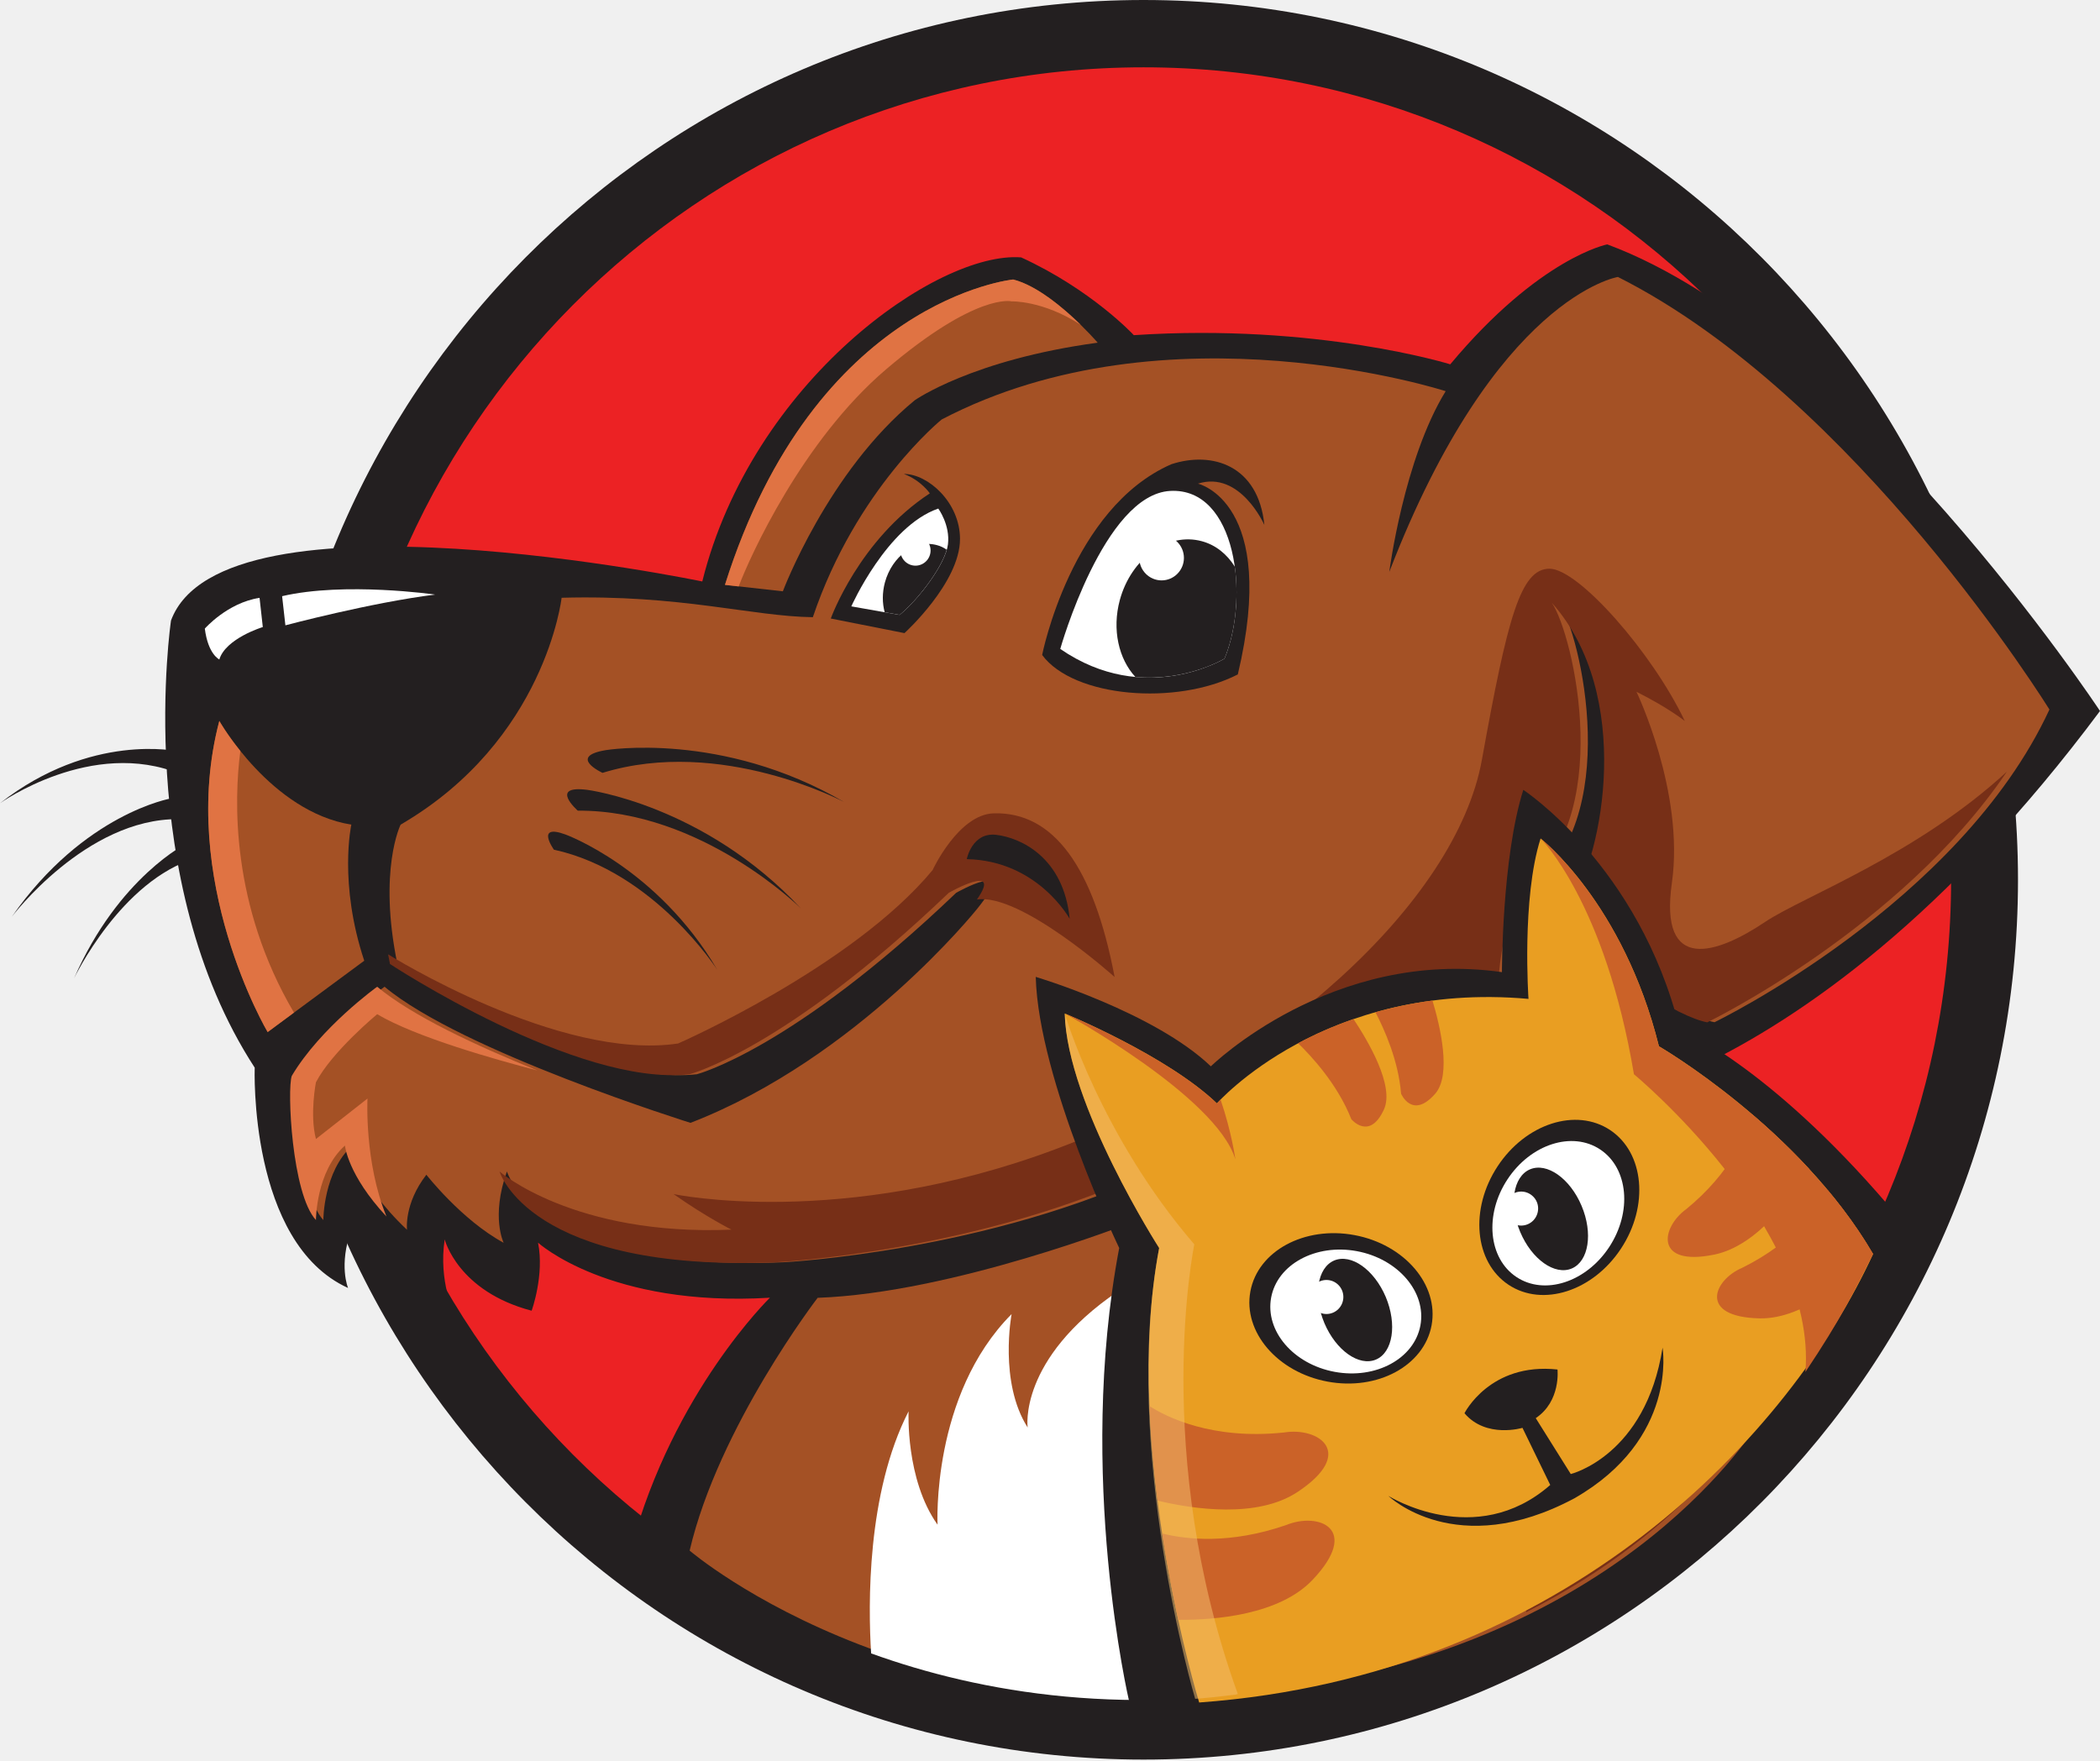
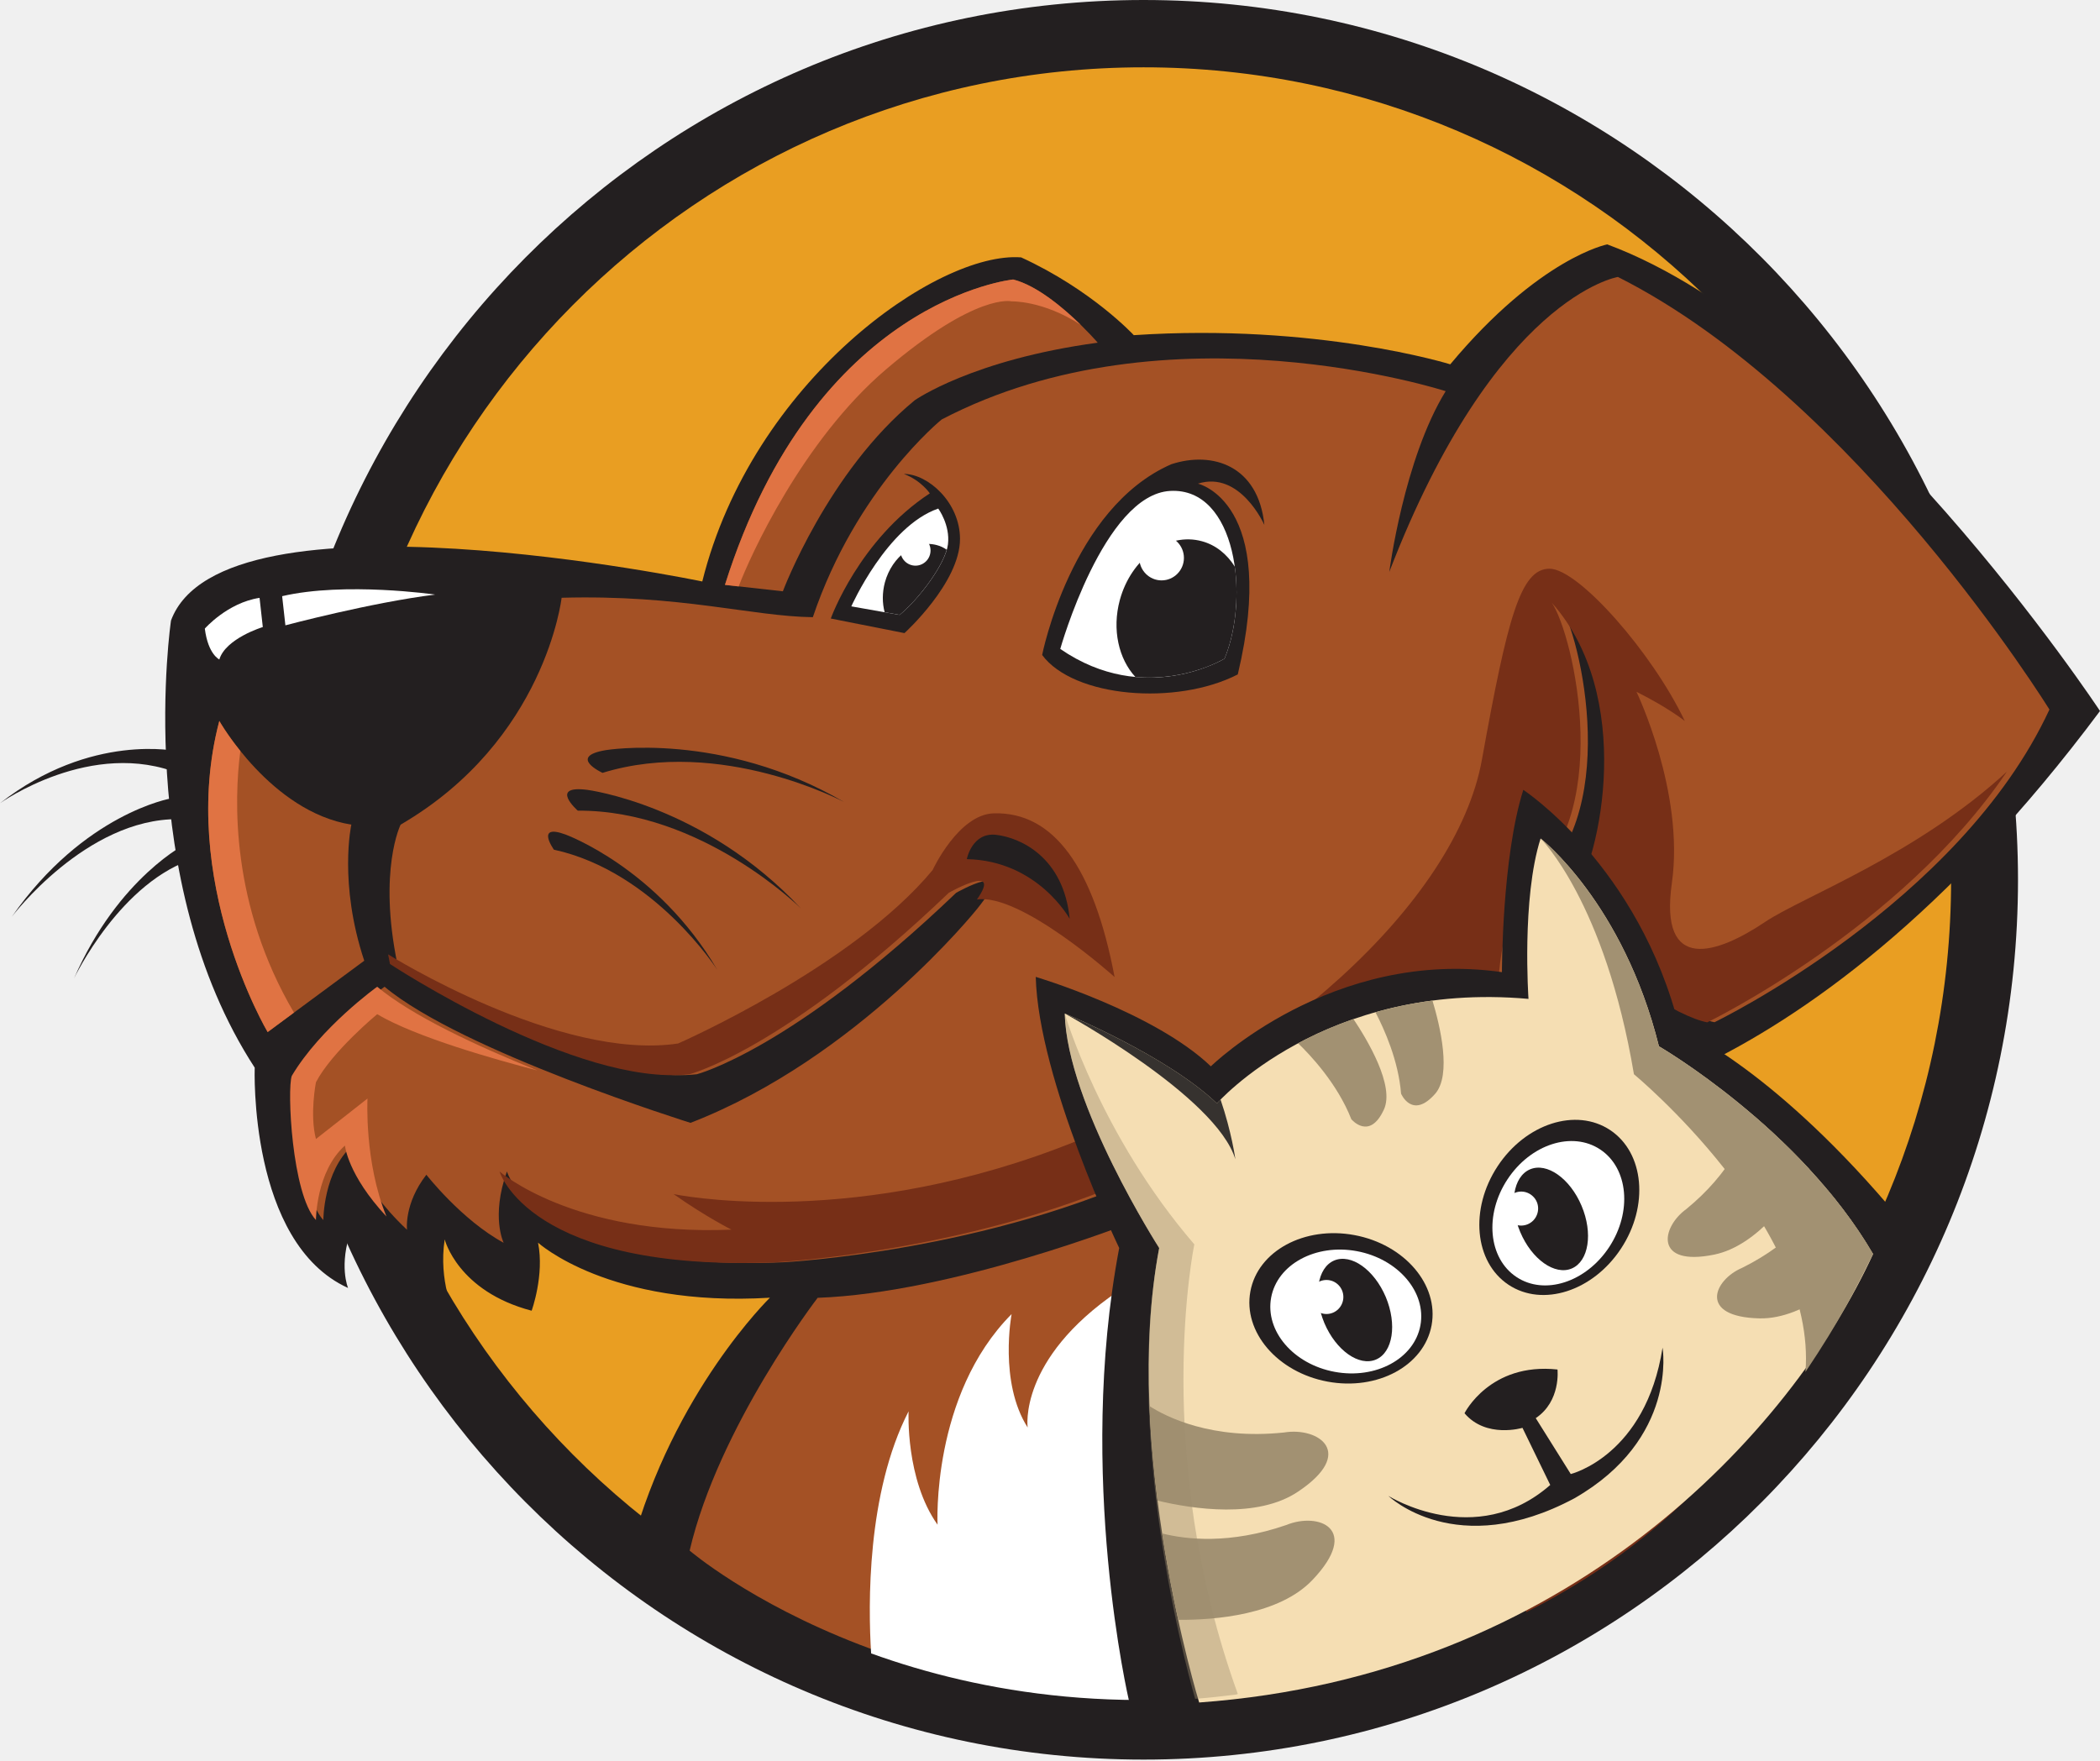
<svg xmlns="http://www.w3.org/2000/svg" width="62" height="52" viewBox="0 0 62 52" fill="none">
-   <g clip-path="url(#clip0_1_425)">
-     <path d="M33.763 51.964C48.021 51.964 59.579 40.332 59.579 25.982C59.579 11.633 48.021 0 33.763 0C19.506 0 7.948 11.633 7.948 25.982C7.948 40.332 19.506 51.964 33.763 51.964Z" fill="#231F20" />
-     <path d="M33.763 49.976C46.93 49.976 57.604 39.233 57.604 25.982C57.604 12.73 46.93 1.988 33.763 1.988C20.597 1.988 9.923 12.73 9.923 25.982C9.923 39.233 20.597 49.976 33.763 49.976Z" fill="#EC2224" />
-     <path d="M5.049 18.324C5.049 18.324 3.908 25.978 7.52 31.53C7.52 31.53 7.331 36.698 10.276 38.036C10.276 38.036 9.991 37.365 10.373 36.314C10.373 36.314 11.132 38.42 13.414 38.801C13.414 38.801 12.94 37.843 13.129 36.601C13.129 36.601 13.51 38.133 15.696 38.708C15.696 38.708 16.078 37.656 15.885 36.698C15.885 36.698 17.978 38.611 22.731 38.324C22.731 38.324 19.879 41.097 18.641 45.691C18.641 45.691 23.484 50.288 33.475 50.188C42.984 50.091 49.734 46.312 53.396 39.612C53.396 39.612 50.401 34.11 45.837 32.865C45.837 32.865 44.838 29.395 45.883 27.482C46.357 28.343 47.548 30.568 50.194 31.494C53.203 30.048 57.468 27.08 62 20.997C62 20.997 54.68 9.898 47.452 7.217C47.452 7.217 45.455 7.601 42.817 10.759C42.817 10.759 38.894 9.539 33.475 9.898C33.475 9.898 32.237 8.559 30.148 7.601C27.677 7.411 22.207 11.261 20.734 17.172C20.738 17.175 6.572 14.211 5.049 18.324Z" fill="#231F20" />
-     <path d="M32.408 10.12C32.408 10.12 31.053 8.541 29.912 8.254C29.912 8.254 24.065 8.828 21.401 17.272L23.113 17.462C23.113 17.462 24.443 13.921 27.01 11.818C27.014 11.818 28.7 10.623 32.408 10.12Z" fill="#A45125" />
-     <path d="M6.475 21.291C6.475 21.291 7.998 23.972 10.373 24.353C10.373 24.353 9.991 26.075 10.754 28.372L7.902 30.479C7.902 30.479 5.238 25.982 6.475 21.291Z" fill="#A45125" />
-     <path d="M45.007 33.827C45.007 33.827 43.634 29.384 45.103 26.266C47.956 24.256 46.672 18.73 46.03 17.796C48.455 20.524 47.528 25.261 46.601 26.625C47.481 28.778 49.821 30.037 50.619 30.188C50.619 30.188 57.847 26.696 60.507 20.954C60.507 20.954 54.802 11.721 47.767 8.179C47.767 8.179 44.155 8.753 41.017 16.889C41.017 16.889 41.445 13.562 42.682 11.552C42.682 11.552 34.481 8.896 27.802 12.388C27.802 12.388 25.282 14.423 23.998 18.227C22.19 18.202 20.101 17.556 16.581 17.653C16.581 17.653 16.107 21.862 11.828 24.353C11.828 24.353 11.161 25.692 11.732 28.469C11.732 28.469 17.248 32.105 20.575 31.724C20.575 31.724 23.381 31.006 28.23 26.366C28.23 26.366 30.084 25.315 28.847 26.843C28.847 26.843 25.328 31.247 20.386 33.16C20.386 33.16 13.636 31.053 11.354 29.14C11.354 29.14 9.689 30.335 8.833 31.771C8.69 32.155 8.833 35.263 9.546 36.031C9.546 36.031 9.546 34.595 10.402 33.831C10.402 33.831 10.498 34.882 12.017 36.318C12.017 36.318 11.921 35.553 12.588 34.692C12.588 34.692 13.632 36.031 14.87 36.702C14.87 36.702 14.488 35.937 14.966 34.595C14.966 34.595 15.829 37.581 23.142 37.276C23.142 37.276 29.204 36.964 34.267 34.523C34.267 34.523 34.41 35.456 33.411 36.102C33.411 36.102 28.134 38.184 24.14 38.327C24.14 38.327 21.217 42.131 20.361 45.792C20.361 45.792 27.464 51.896 39.116 49.667C48.626 47.848 52.049 41.819 52.049 41.819C52.049 41.819 48.761 34.283 45.007 33.827Z" fill="#A45125" />
-     <path d="M26.686 13.996C27.399 13.996 28.343 14.839 28.343 15.916C28.343 17.211 26.703 18.697 26.703 18.697L24.528 18.266C24.528 18.266 25.366 15.934 27.452 14.57C27.452 14.57 27.203 14.193 26.686 13.996Z" fill="#231F20" />
-     <path d="M27.702 15.019C27.702 15.019 28.058 15.503 27.987 16.077C27.916 16.651 27.131 17.692 26.561 18.159L25.134 17.907C25.134 17.907 26.186 15.539 27.702 15.019Z" fill="white" />
-     <path d="M30.768 19.343C30.768 19.343 31.624 15.001 34.584 13.709C35.796 13.314 37.151 13.745 37.329 15.503C37.329 15.503 36.616 13.888 35.368 14.283C35.368 14.283 37.757 14.821 36.545 19.917C34.726 20.85 31.695 20.599 30.768 19.343Z" fill="#231F20" />
-     <path d="M31.303 19.164C31.303 19.164 32.587 14.606 34.548 14.498C36.509 14.391 36.901 17.657 36.152 19.451C36.152 19.451 33.799 20.886 31.303 19.164Z" fill="white" />
-     <path d="M35.486 15.984C34.48 15.708 33.396 16.486 33.061 17.721C32.826 18.593 33.029 19.461 33.521 19.992C35.033 20.132 36.152 19.451 36.152 19.451C36.47 18.686 36.584 17.656 36.456 16.734C36.227 16.368 35.896 16.095 35.486 15.984Z" fill="#231F20" />
-     <path d="M27.663 16.099C27.024 15.923 26.34 16.418 26.126 17.2C26.044 17.506 26.047 17.811 26.119 18.08L26.561 18.159C27.081 17.732 27.78 16.827 27.951 16.235C27.866 16.174 27.77 16.127 27.663 16.099Z" fill="#231F20" />
-     <path d="M26.582 16.257C26.582 16.009 26.782 15.808 27.028 15.808C27.274 15.808 27.474 16.009 27.474 16.257C27.474 16.504 27.274 16.705 27.028 16.705C26.782 16.705 26.582 16.504 26.582 16.257Z" fill="white" />
-     <path d="M33.635 16.476C33.635 16.11 33.931 15.812 34.295 15.812C34.658 15.812 34.954 16.11 34.954 16.476C34.954 16.842 34.658 17.14 34.295 17.14C33.931 17.14 33.635 16.842 33.635 16.476Z" fill="white" />
-     <path d="M17.885 22.153C17.885 22.153 21.308 21.579 24.921 23.685C24.921 23.685 21.284 21.747 17.789 22.824C17.789 22.824 16.744 22.343 17.885 22.153Z" fill="#231F20" />
-     <path d="M17.34 23.326C17.34 23.326 20.784 23.764 23.644 26.826C23.644 26.826 20.713 23.919 17.058 23.94C17.058 23.94 16.192 23.179 17.34 23.326Z" fill="#231F20" />
-     <path d="M16.695 24.644C16.695 24.644 19.412 25.631 21.177 28.641C21.177 28.641 19.322 25.742 16.352 25.092C16.356 25.092 15.792 24.313 16.695 24.644Z" fill="#231F20" />
-     <path d="M5.252 22.189C5.252 22.189 2.696 21.615 0 23.721C0 23.721 2.713 21.783 5.324 22.86C5.324 22.86 6.104 22.379 5.252 22.189Z" fill="#231F20" />
-     <path d="M5.053 23.578C5.053 23.578 2.482 24.015 0.346 27.077C0.346 27.077 2.535 24.17 5.263 24.191C5.263 24.191 5.908 23.431 5.053 23.578Z" fill="#231F20" />
-     <path d="M5.534 24.895C5.534 24.895 3.505 25.882 2.186 28.893C2.186 28.893 3.569 25.993 5.787 25.343C5.787 25.343 6.208 24.565 5.534 24.895Z" fill="#231F20" />
-     <path d="M37.853 41.485C35.856 37.466 33.004 38.137 33.004 38.137C30.055 40.146 30.34 42.156 30.34 42.156C29.485 40.818 29.866 38.808 29.866 38.808C27.488 41.202 27.68 45.027 27.68 45.027C26.728 43.688 26.825 41.679 26.825 41.679C25.587 44.094 25.63 47.406 25.719 48.828C28.928 49.987 33.41 50.787 38.898 49.667C39.294 49.588 39.672 49.495 40.039 49.398C39.85 47.765 39.301 44.399 37.853 41.485Z" fill="white" />
-     <path d="M8.679 29.904C6.807 26.725 6.91 23.596 7.096 22.178C6.693 21.679 6.475 21.291 6.475 21.291C5.238 25.982 7.902 30.479 7.902 30.479L8.679 29.904Z" fill="#E07343" />
-     <path d="M11.136 29.14C11.136 29.14 9.47 30.335 8.615 31.771C8.472 32.155 8.615 35.263 9.328 36.03C9.328 36.03 9.328 34.595 10.184 33.831C10.184 33.831 10.262 34.696 11.41 35.926C10.751 34.311 10.85 32.442 10.85 32.442L9.328 33.637C9.139 32.919 9.328 31.961 9.328 31.961C9.802 31.053 11.136 29.951 11.136 29.951C12.287 30.633 14.623 31.29 15.867 31.613C14.067 30.888 12.155 29.994 11.136 29.14Z" fill="#E07343" />
-     <path d="M21.405 17.272L21.808 17.319C22.143 16.433 23.687 13.016 26.158 10.909C28.836 8.627 29.866 8.9 29.866 8.9C29.866 8.9 30.79 8.868 31.906 9.592C31.407 9.104 30.618 8.433 29.913 8.254C29.913 8.254 24.065 8.828 21.405 17.272Z" fill="#E07343" />
-     <path d="M11.46 28.193C11.478 28.282 11.496 28.376 11.514 28.469C11.514 28.469 17.03 32.104 20.357 31.724C20.357 31.724 23.163 31.006 28.012 26.366C28.012 26.366 29.616 25.454 28.843 26.564C30.144 26.37 32.908 28.853 32.908 28.853C32.291 25.598 31.1 23.972 29.342 24.019C28.294 24.048 27.534 25.695 27.534 25.695C25.156 28.566 20.021 30.816 20.021 30.816C16.502 31.344 11.464 28.186 11.464 28.186L11.46 28.193Z" fill="#772F17" />
-     <path d="M14.748 34.595C14.748 34.595 15.611 37.581 22.924 37.276C22.924 37.276 28.985 36.964 34.049 34.523C34.049 34.523 34.106 34.907 33.885 35.356C39.54 34.007 42.988 37.563 42.988 37.563C41.751 36.414 38.328 36.798 38.328 36.798C38.328 36.798 41.465 37.66 43.462 41.295C44.739 43.617 44.849 45.82 45.059 47.611C49.937 45.153 51.827 41.823 51.827 41.823C51.827 41.823 48.547 34.286 44.792 33.831C44.792 33.831 43.419 29.388 44.888 26.269C47.741 24.26 46.457 18.733 45.815 17.8C48.24 20.527 47.313 25.265 46.386 26.628C47.267 28.781 49.606 30.041 50.404 30.192C50.404 30.192 56.109 27.432 59.251 22.788C56.577 25.254 53.207 26.492 52.116 27.224C50.69 28.182 48.978 28.756 49.36 26.076C49.741 23.395 48.315 20.43 48.315 20.43C49.267 20.908 49.741 21.292 49.741 21.292C48.789 19.282 46.603 16.795 45.748 16.795C44.892 16.795 44.51 18.231 43.751 22.44C42.991 26.65 37.572 31.53 31.2 33.924C24.828 36.318 19.886 35.263 19.886 35.263C20.838 35.934 21.597 36.314 21.597 36.314C16.933 36.508 14.748 34.595 14.748 34.595Z" fill="#772F17" />
-     <path d="M33.336 50.242C33.336 50.242 31.77 43.577 33.043 36.856C33.043 36.856 30.658 31.893 30.579 28.849C30.579 28.849 34.077 29.89 35.749 31.491C35.749 31.491 39.315 27.992 44.343 28.709C44.343 28.709 44.339 25.329 44.974 23.326C44.974 23.326 48.393 25.569 49.588 30.371C49.588 30.371 52.188 31.437 55.753 35.6C53.97 41.988 44.104 50.934 33.336 50.242Z" fill="#231F20" />
-     <path d="M35.404 50.278C35.404 50.278 33.1 42.795 34.223 36.856C34.223 36.856 31.503 32.618 31.435 29.93C31.435 29.93 34.452 31.172 35.928 32.586C35.928 32.586 39.101 28.961 45.127 29.499C45.127 29.499 44.92 26.532 45.484 24.762C45.484 24.762 47.923 26.657 48.978 30.899C48.978 30.899 53.125 33.303 55.3 37.035C52.875 42.311 46.279 49.488 35.404 50.278Z" fill="#E99E22" />
-     <path d="M42.266 39.138C42.486 37.943 41.467 36.751 39.99 36.475C38.513 36.199 37.136 36.943 36.916 38.138C36.695 39.333 37.714 40.525 39.192 40.801C40.669 41.077 42.045 40.332 42.266 39.138Z" fill="#231F20" />
-     <path d="M37.529 38.32C37.711 37.337 38.844 36.723 40.06 36.949C41.276 37.175 42.118 38.159 41.936 39.142C41.754 40.125 40.62 40.739 39.404 40.513C38.185 40.287 37.347 39.307 37.529 38.32Z" fill="white" />
-     <path d="M40.913 38.302C41.251 39.109 41.123 39.938 40.624 40.15C40.124 40.362 39.443 39.881 39.101 39.074C38.762 38.266 38.891 37.437 39.39 37.225C39.893 37.014 40.57 37.495 40.913 38.302Z" fill="#231F20" />
-     <path d="M39.162 38.805C39.437 38.805 39.661 38.58 39.661 38.302C39.661 38.025 39.437 37.8 39.162 37.8C38.886 37.8 38.663 38.025 38.663 38.302C38.663 38.58 38.886 38.805 39.162 38.805Z" fill="white" />
-     <path d="M47.859 36.872C48.689 35.611 48.545 34.045 47.539 33.374C46.532 32.703 45.044 33.182 44.215 34.443C43.385 35.704 43.529 37.27 44.535 37.94C45.542 38.611 47.03 38.133 47.859 36.872Z" fill="#231F20" />
-     <path d="M47.509 36.829C48.193 35.79 48.075 34.499 47.245 33.947C46.416 33.394 45.19 33.789 44.506 34.829C43.822 35.868 43.94 37.159 44.769 37.711C45.599 38.264 46.825 37.869 47.509 36.829Z" fill="white" />
-     <path d="M46.406 37.46C46.906 37.246 47.035 36.418 46.694 35.61C46.354 34.802 45.672 34.32 45.171 34.533C44.671 34.747 44.542 35.575 44.883 36.384C45.224 37.192 45.905 37.674 46.406 37.46Z" fill="#231F20" />
-     <path d="M45.259 35.331C45.059 35.137 44.746 35.144 44.553 35.342C44.361 35.543 44.368 35.858 44.564 36.052C44.764 36.246 45.077 36.239 45.27 36.041C45.462 35.84 45.459 35.521 45.259 35.331Z" fill="white" />
-     <path d="M43.237 41.736C43.237 41.736 43.986 40.229 45.983 40.444C45.983 40.444 46.09 41.378 45.341 41.88L46.375 43.531C46.375 43.531 48.586 42.992 49.085 39.799C49.085 39.799 49.549 42.49 46.482 44.248C42.988 46.115 40.991 44.177 40.991 44.177C40.991 44.177 43.558 45.792 45.769 43.854L44.949 42.167C44.949 42.167 43.879 42.49 43.237 41.736Z" fill="#231F20" />
-     <path d="M37.971 45.038C36.306 45.612 35.022 45.465 34.312 45.286C34.459 46.237 34.626 47.102 34.787 47.837C35.871 47.844 37.771 47.694 38.755 46.653C40.181 45.146 38.934 44.643 37.971 45.038Z" fill="#CB6228" />
-     <path d="M38.317 44.055C40.042 42.907 38.937 42.135 37.91 42.304C35.771 42.53 34.423 41.837 33.938 41.525C33.977 42.487 34.063 43.427 34.177 44.317C35.229 44.568 37.126 44.852 38.317 44.055Z" fill="#CB6228" />
-     <path d="M53.956 35.137C53.678 35.664 52.975 36.68 51.435 37.441C50.593 37.8 50.13 38.891 51.945 38.934C53.303 38.966 54.683 37.678 55.296 37.025C54.904 36.353 54.444 35.722 53.956 35.137Z" fill="#CB6228" />
-     <path d="M53.41 34.516C52.85 33.91 52.276 33.371 51.727 32.905C51.57 33.486 51.107 34.627 49.784 35.708C49.042 36.246 48.832 37.416 50.615 37.05C51.902 36.784 52.936 35.313 53.41 34.516Z" fill="#CB6228" />
-     <path d="M39.896 33.052C39.896 33.052 40.431 33.698 40.859 32.765C41.18 32.069 40.381 30.726 39.961 30.095C39.347 30.306 38.802 30.554 38.324 30.809C38.68 31.15 39.486 32.004 39.896 33.052Z" fill="#CB6228" />
-     <path d="M41.365 32.298C41.365 32.298 41.693 33.073 42.371 32.302C42.863 31.742 42.517 30.296 42.292 29.549C41.69 29.628 41.127 29.747 40.609 29.894C40.873 30.4 41.287 31.322 41.365 32.298Z" fill="#CB6228" />
-     <path d="M6.047 18.564C6.047 18.564 6.714 17.8 7.663 17.656L7.759 18.518C7.759 18.518 6.664 18.851 6.475 19.476C6.475 19.472 6.144 19.329 6.047 18.564Z" fill="white" />
-     <path d="M8.329 17.606L8.426 18.467C8.426 18.467 10.947 17.796 12.847 17.559C12.847 17.559 10.184 17.175 8.329 17.606Z" fill="white" />
-     <path opacity="0.53" d="M35.286 50.17C35.696 50.138 36.095 50.094 36.491 50.044L36.545 50.026C33.977 42.921 35.261 36.748 35.261 36.748C32.48 33.518 31.435 29.93 31.435 29.93C31.506 32.618 34.223 36.856 34.223 36.856C33.1 42.795 35.286 50.17 35.286 50.17Z" fill="#F3BC6B" />
-     <path d="M36.473 34.236C36.473 34.236 36.366 33.439 36.035 32.471C35.963 32.542 35.928 32.585 35.928 32.585C34.452 31.171 31.435 29.93 31.435 29.93C31.435 29.93 35.903 32.37 36.473 34.236Z" fill="#CB6228" />
-     <path d="M48.24 31.724C48.24 31.724 53.649 36.199 53.303 40.516C54.337 38.973 54.78 38.08 55.3 37.035C53.125 33.303 48.978 30.899 48.978 30.899C47.923 26.657 45.484 24.762 45.484 24.762C45.484 24.762 47.384 26.628 48.24 31.724Z" fill="#CB6228" />
-     <path d="M28.543 25.372C28.543 25.372 28.697 24.572 29.41 24.654C30.123 24.737 31.403 25.311 31.581 27.134C31.581 27.137 30.643 25.415 28.543 25.372Z" fill="#231F20" />
+   <g clip-path="url(#clip0_115_56)">
+     <mask id="mask0_115_56" style="mask-type:luminance" maskUnits="userSpaceOnUse" x="0" y="0" width="62" height="52">
+       <path d="M62 0H0V52H62V0Z" fill="white" />
+     </mask>
+     <g mask="url(#mask0_115_56)">
+       <path d="M33.763 51.964C48.021 51.964 59.579 40.332 59.579 25.982C59.579 11.633 48.021 0 33.763 0C19.506 0 7.948 11.633 7.948 25.982C7.948 40.332 19.506 51.964 33.763 51.964Z" fill="#231F20" />
+       <path d="M33.764 49.976C46.93 49.976 57.604 39.233 57.604 25.982C57.604 12.73 46.93 1.988 33.764 1.988C20.597 1.988 9.923 12.73 9.923 25.982C9.923 39.233 20.597 49.976 33.764 49.976Z" fill="#E99E22" />
+       <path d="M5.049 18.324C5.049 18.324 3.908 25.978 7.52 31.53C7.52 31.53 7.331 36.698 10.276 38.036C10.276 38.036 9.991 37.365 10.373 36.314C10.373 36.314 11.132 38.42 13.414 38.801C13.414 38.801 12.94 37.843 13.129 36.601C13.129 36.601 13.51 38.133 15.696 38.708C15.696 38.708 16.078 37.656 15.885 36.698C15.885 36.698 17.978 38.611 22.731 38.324C22.731 38.324 19.879 41.097 18.641 45.691C18.641 45.691 23.483 50.288 33.474 50.188C42.984 50.091 49.734 46.312 53.396 39.612C53.396 39.612 50.401 34.11 45.837 32.865C45.837 32.865 44.838 29.395 45.883 27.482C46.357 28.343 47.548 30.568 50.194 31.494C53.203 30.048 57.468 27.08 62 20.997C62 20.997 54.68 9.898 47.452 7.217C47.452 7.217 45.455 7.601 42.817 10.759C42.817 10.759 38.894 9.539 33.474 9.898C33.474 9.898 32.237 8.559 30.148 7.601C27.677 7.411 22.207 11.261 20.734 17.172C20.738 17.175 6.572 14.211 5.049 18.324Z" fill="#231F20" />
+       <path d="M32.409 10.12C32.409 10.12 31.054 8.541 29.913 8.254C29.913 8.254 24.065 8.828 21.401 17.272L23.113 17.462C23.113 17.462 24.443 13.921 27.01 11.818C27.014 11.818 28.7 10.623 32.409 10.12Z" fill="#A45125" />
+       <path d="M6.475 21.291C6.475 21.291 7.998 23.972 10.373 24.353C10.373 24.353 9.991 26.075 10.754 28.372L7.902 30.479C7.902 30.479 5.238 25.982 6.475 21.291Z" fill="#A45125" />
+       <path d="M45.007 33.827C45.007 33.827 43.634 29.384 45.103 26.266C47.956 24.256 46.672 18.73 46.03 17.796C48.455 20.524 47.528 25.261 46.601 26.625C47.481 28.778 49.82 30.037 50.619 30.188C50.619 30.188 57.847 26.696 60.507 20.954C60.507 20.954 54.802 11.721 47.767 8.179C47.767 8.179 44.154 8.753 41.017 16.889C41.017 16.889 41.445 13.562 42.682 11.552C42.682 11.552 34.481 8.896 27.802 12.388C27.802 12.388 25.281 14.423 23.998 18.227C22.19 18.202 20.101 17.556 16.581 17.653C16.581 17.653 16.107 21.862 11.828 24.353C11.828 24.353 11.161 25.692 11.732 28.469C11.732 28.469 17.248 32.105 20.575 31.724C20.575 31.724 23.381 31.006 28.23 26.366C28.23 26.366 30.084 25.315 28.847 26.843C28.847 26.843 25.328 31.247 20.386 33.16C20.386 33.16 13.636 31.053 11.354 29.14C11.354 29.14 9.689 30.335 8.833 31.771C8.69 32.155 8.833 35.263 9.546 36.031C9.546 36.031 9.546 34.595 10.402 33.831C10.402 33.831 10.498 34.882 12.017 36.318C12.017 36.318 11.921 35.553 12.588 34.692C12.588 34.692 13.632 36.031 14.87 36.702C14.87 36.702 14.488 35.937 14.966 34.595C14.966 34.595 15.829 37.581 23.142 37.276C23.142 37.276 29.204 36.964 34.267 34.523C34.267 34.523 34.41 35.456 33.411 36.102C33.411 36.102 28.134 38.184 24.14 38.327C24.14 38.327 21.216 42.131 20.361 45.792C20.361 45.792 27.464 51.896 39.116 49.667C48.5 47.5 51 41 51 41C51 41 48.761 34.283 45.007 33.827Z" fill="#A45125" />
+       <path d="M26.686 13.996C27.399 13.996 28.343 14.839 28.343 15.916C28.343 17.211 26.703 18.697 26.703 18.697L24.528 18.266C24.528 18.266 25.366 15.934 27.452 14.57C27.452 14.57 27.203 14.193 26.686 13.996Z" fill="#231F20" />
+       <path d="M27.701 15.019C27.701 15.019 28.058 15.503 27.987 16.077C27.916 16.651 27.131 17.692 26.561 18.159L25.134 17.907C25.134 17.907 26.186 15.539 27.701 15.019Z" fill="white" />
+       <path d="M30.768 19.343C30.768 19.343 31.624 15.001 34.583 13.709C35.796 13.314 37.151 13.745 37.329 15.503C37.329 15.503 36.616 13.888 35.368 14.283C35.368 14.283 37.757 14.821 36.544 19.917C34.726 20.85 31.695 20.599 30.768 19.343Z" fill="#231F20" />
+       <path d="M31.303 19.164C31.303 19.164 32.587 14.606 34.548 14.498C36.509 14.391 36.901 17.657 36.153 19.451C36.153 19.451 33.799 20.886 31.303 19.164Z" fill="white" />
+       <path d="M35.486 15.984C34.48 15.708 33.396 16.486 33.061 17.721C32.826 18.593 33.029 19.461 33.521 19.992C35.033 20.132 36.153 19.451 36.153 19.451C36.47 18.686 36.584 17.656 36.456 16.734C36.227 16.368 35.896 16.095 35.486 15.984Z" fill="#231F20" />
+       <path d="M27.662 16.099C27.024 15.923 26.339 16.418 26.125 17.2C26.044 17.506 26.047 17.811 26.118 18.08L26.561 18.159C27.081 17.732 27.78 16.827 27.951 16.235C27.866 16.174 27.769 16.127 27.662 16.099Z" fill="#231F20" />
+       <path d="M26.582 16.257C26.582 16.009 26.782 15.808 27.028 15.808C27.274 15.808 27.473 16.009 27.473 16.257C27.473 16.504 27.274 16.705 27.028 16.705C26.782 16.705 26.582 16.504 26.582 16.257Z" fill="white" />
+       <path d="M33.635 16.476C33.635 16.11 33.931 15.812 34.294 15.812C34.658 15.812 34.954 16.11 34.954 16.476C34.954 16.842 34.658 17.14 34.294 17.14C33.931 17.14 33.635 16.842 33.635 16.476Z" fill="white" />
+       <path d="M17.885 22.153C17.885 22.153 21.308 21.579 24.921 23.685C24.921 23.685 21.284 21.747 17.789 22.824C17.789 22.824 16.744 22.343 17.885 22.153Z" fill="#231F20" />
+       <path d="M17.34 23.326C17.34 23.326 20.784 23.764 23.644 26.826C23.644 26.826 20.713 23.919 17.058 23.94C17.058 23.94 16.192 23.179 17.34 23.326Z" fill="#231F20" />
+       <path d="M16.694 24.644C16.694 24.644 19.412 25.631 21.177 28.641C21.177 28.641 19.322 25.742 16.352 25.092C16.356 25.092 15.792 24.313 16.694 24.644Z" fill="#231F20" />
+       <path d="M5.252 22.189C5.252 22.189 2.696 21.615 0 23.721C0 23.721 2.713 21.783 5.324 22.86C5.324 22.86 6.104 22.379 5.252 22.189Z" fill="#231F20" />
+       <path d="M5.052 23.578C5.052 23.578 2.482 24.015 0.346 27.077C0.346 27.077 2.535 24.17 5.263 24.191C5.263 24.191 5.908 23.431 5.052 23.578Z" fill="#231F20" />
+       <path d="M5.534 24.895C5.534 24.895 3.505 25.882 2.186 28.893C2.186 28.893 3.569 25.993 5.787 25.343C5.787 25.343 6.208 24.565 5.534 24.895Z" fill="#231F20" />
+       <path d="M37.853 41.485C35.856 37.466 33.004 38.137 33.004 38.137C30.055 40.146 30.34 42.156 30.34 42.156C29.485 40.818 29.866 38.808 29.866 38.808C27.488 41.202 27.68 45.027 27.68 45.027C26.728 43.688 26.825 41.679 26.825 41.679C25.587 44.094 25.63 47.406 25.719 48.828C28.928 49.987 33.41 50.787 38.898 49.667C39.294 49.588 39.672 49.495 40.039 49.398C39.85 47.765 39.301 44.399 37.853 41.485Z" fill="white" />
+       <path d="M8.679 29.904C6.807 26.725 6.91 23.596 7.096 22.178C6.693 21.679 6.475 21.291 6.475 21.291C5.238 25.982 7.902 30.479 7.902 30.479L8.679 29.904Z" fill="#E07343" />
+       <path d="M11.136 29.14C11.136 29.14 9.47 30.335 8.615 31.771C8.472 32.155 8.615 35.263 9.328 36.03C9.328 36.03 9.328 34.595 10.184 33.831C10.184 33.831 10.262 34.696 11.41 35.926C10.75 34.311 10.85 32.442 10.85 32.442L9.328 33.637C9.139 32.919 9.328 31.961 9.328 31.961C9.802 31.053 11.136 29.951 11.136 29.951C12.287 30.633 14.623 31.29 15.867 31.613C14.066 30.888 12.155 29.994 11.136 29.14Z" fill="#E07343" />
+       <path d="M21.405 17.272L21.808 17.319C22.143 16.433 23.687 13.016 26.158 10.909C28.836 8.627 29.866 8.9 29.866 8.9C29.866 8.9 30.79 8.868 31.906 9.592C31.407 9.104 30.619 8.433 29.913 8.254C29.913 8.254 24.065 8.828 21.405 17.272Z" fill="#E07343" />
+       <path d="M11.46 28.193C11.478 28.282 11.496 28.376 11.514 28.469C11.514 28.469 17.03 32.104 20.356 31.724C20.356 31.724 23.163 31.006 28.012 26.366C28.012 26.366 29.616 25.454 28.843 26.564C30.144 26.37 32.907 28.853 32.907 28.853C32.291 25.598 31.1 23.972 29.342 24.019C28.294 24.048 27.534 25.695 27.534 25.695C25.156 28.566 20.021 30.816 20.021 30.816C16.502 31.344 11.463 28.186 11.463 28.186L11.46 28.193Z" fill="#772F17" />
+       <path d="M14.748 34.595C14.748 34.595 15.611 37.581 22.924 37.276C22.924 37.276 28.985 36.964 34.049 34.523C34.049 34.523 34.106 34.907 33.885 35.356C39.54 34.007 42.988 37.563 42.988 37.563C41.75 36.414 38.327 36.798 38.327 36.798C38.327 36.798 41.465 37.66 43.462 41.295C44.739 43.617 44.849 45.82 45.059 47.611C49.937 45.153 51.827 41.823 51.827 41.823C51.827 41.823 48.547 34.286 44.792 33.831C44.792 33.831 43.419 29.388 44.888 26.269C47.741 24.26 46.457 18.733 45.815 17.8C48.24 20.527 47.313 25.265 46.386 26.628C47.267 28.781 49.606 30.041 50.404 30.192C50.404 30.192 56.109 27.432 59.251 22.788C56.576 25.254 53.207 26.492 52.116 27.224C50.69 28.182 48.978 28.756 49.36 26.076C49.741 23.395 48.315 20.43 48.315 20.43C49.267 20.908 49.741 21.292 49.741 21.292C48.789 19.282 46.603 16.795 45.748 16.795C44.892 16.795 44.51 18.231 43.751 22.44C42.991 26.65 37.572 31.53 31.2 33.924C24.828 36.318 19.886 35.263 19.886 35.263C20.838 35.934 21.597 36.314 21.597 36.314C16.933 36.508 14.748 34.595 14.748 34.595Z" fill="#772F17" />
+       <path d="M33.335 50.242C33.335 50.242 31.77 43.577 33.043 36.856C33.043 36.856 30.657 31.893 30.579 28.849C30.579 28.849 34.077 29.89 35.749 31.491C35.749 31.491 39.315 27.992 44.343 28.709C44.343 28.709 44.339 25.329 44.974 23.326C44.974 23.326 48.393 25.569 49.588 30.371C49.588 30.371 52.187 31.437 55.753 35.6C53.97 41.988 44.104 50.934 33.335 50.242Z" fill="#231F20" />
+       <path d="M35.404 50.278C35.404 50.278 33.1 42.795 34.224 36.856C34.224 36.856 31.503 32.618 31.435 29.93C31.435 29.93 34.452 31.172 35.928 32.586C35.928 32.586 39.101 28.961 45.127 29.499C45.127 29.499 44.92 26.532 45.484 24.762C45.484 24.762 47.923 26.657 48.978 30.899C48.978 30.899 53.125 33.303 55.3 37.035C52.875 42.311 46.279 49.488 35.404 50.278Z" fill="#F5DEB3" />
+       <path d="M42.266 39.138C42.486 37.943 41.467 36.751 39.99 36.475C38.512 36.199 37.136 36.943 36.916 38.138C36.695 39.333 37.714 40.525 39.191 40.801C40.669 41.077 42.045 40.332 42.266 39.138Z" fill="#231F20" />
+       <path d="M37.529 38.32C37.711 37.337 38.844 36.723 40.06 36.949C41.276 37.175 42.118 38.159 41.936 39.142C41.754 40.125 40.62 40.739 39.404 40.513C38.185 40.287 37.347 39.307 37.529 38.32Z" fill="white" />
+       <path d="M40.913 38.302C41.251 39.109 41.123 39.938 40.624 40.15C40.125 40.362 39.444 39.881 39.101 39.074C38.763 38.266 38.891 37.437 39.39 37.225C39.893 37.014 40.57 37.495 40.913 38.302Z" fill="#231F20" />
+       <path d="M39.162 38.805C39.438 38.805 39.661 38.58 39.661 38.302C39.661 38.025 39.438 37.8 39.162 37.8C38.886 37.8 38.663 38.025 38.663 38.302C38.663 38.58 38.886 38.805 39.162 38.805Z" fill="white" />
+       <path d="M47.859 36.872C48.689 35.611 48.545 34.045 47.539 33.374C46.532 32.703 45.044 33.182 44.214 34.443C43.385 35.704 43.529 37.27 44.535 37.94C45.542 38.611 47.03 38.133 47.859 36.872Z" fill="#231F20" />
+       <path d="M47.509 36.829C48.193 35.79 48.075 34.499 47.246 33.947C46.416 33.394 45.19 33.789 44.506 34.829C43.822 35.868 43.94 37.159 44.77 37.711C45.599 38.264 46.825 37.869 47.509 36.829Z" fill="white" />
+       <path d="M46.406 37.46C46.906 37.246 47.035 36.418 46.694 35.61C46.354 34.802 45.672 34.32 45.172 34.533C44.671 34.747 44.542 35.575 44.883 36.384C45.224 37.192 45.906 37.674 46.406 37.46Z" fill="#231F20" />
+       <path d="M45.259 35.331C45.059 35.137 44.746 35.144 44.553 35.342C44.361 35.543 44.368 35.858 44.564 36.052C44.763 36.246 45.077 36.239 45.27 36.041C45.462 35.84 45.459 35.521 45.259 35.331Z" fill="white" />
+       <path d="M43.238 41.736C43.238 41.736 43.986 40.229 45.983 40.444C45.983 40.444 46.09 41.378 45.341 41.88L46.375 43.531C46.375 43.531 48.586 42.992 49.085 39.799C49.085 39.799 49.549 42.49 46.482 44.248C42.988 46.115 40.991 44.177 40.991 44.177C40.991 44.177 43.559 45.792 45.769 43.854L44.949 42.167C44.949 42.167 43.879 42.49 43.238 41.736Z" fill="#231F20" />
+       <path d="M37.971 45.038C36.306 45.612 35.022 45.465 34.312 45.286C34.459 46.237 34.626 47.102 34.787 47.837C35.871 47.844 37.771 47.694 38.755 46.653C40.182 45.146 38.934 44.643 37.971 45.038Z" fill="#A29172" />
+       <path d="M38.317 44.055C40.042 42.907 38.937 42.135 37.91 42.304C35.771 42.53 34.423 41.837 33.938 41.525C33.977 42.487 34.063 43.427 34.177 44.317C35.229 44.568 37.126 44.852 38.317 44.055Z" fill="#A29172" />
+       <path d="M53.956 35.137C53.677 35.664 52.975 36.68 51.435 37.441C50.593 37.8 50.13 38.891 51.944 38.934C53.303 38.966 54.683 37.678 55.296 37.025C54.904 36.353 54.444 35.722 53.956 35.137Z" fill="#A29172" />
+       <path d="M53.41 34.516C52.85 33.91 52.276 33.371 51.727 32.905C51.57 33.486 51.107 34.627 49.784 35.708C49.042 36.246 48.832 37.416 50.614 37.05C51.901 36.784 52.936 35.313 53.41 34.516Z" fill="#A29172" />
+       <path d="M39.896 33.052C39.896 33.052 40.431 33.698 40.859 32.765C41.18 32.069 40.381 30.726 39.96 30.095C39.347 30.306 38.801 30.554 38.324 30.809C38.68 31.15 39.486 32.004 39.896 33.052Z" fill="#A29172" />
+       <path d="M41.365 32.298C41.365 32.298 41.693 33.073 42.371 32.302C42.863 31.742 42.517 30.296 42.292 29.549C41.69 29.628 41.127 29.747 40.609 29.894C40.873 30.4 41.287 31.322 41.365 32.298Z" fill="#A29172" />
+       <path d="M6.047 18.564C6.047 18.564 6.714 17.8 7.663 17.656L7.759 18.518C7.759 18.518 6.664 18.851 6.475 19.476C6.475 19.472 6.144 19.329 6.047 18.564Z" fill="white" />
+       <path d="M8.33 17.606L8.426 18.467C8.426 18.467 10.947 17.796 12.847 17.559C12.847 17.559 10.184 17.175 8.33 17.606Z" fill="white" />
+       <path opacity="0.53" d="M35.286 50.17C35.696 50.138 36.095 50.094 36.491 50.044L36.545 50.026C33.977 42.921 35.261 36.748 35.261 36.748C32.48 33.518 31.435 29.93 31.435 29.93C31.506 32.618 34.223 36.856 34.223 36.856C33.1 42.795 35.286 50.17 35.286 50.17Z" fill="#9C8C6D" fill-opacity="0.77" />
+       <path d="M36.473 34.236C36.473 34.236 36.366 33.439 36.035 32.471C35.964 32.542 35.928 32.585 35.928 32.585C34.452 31.171 31.435 29.93 31.435 29.93C31.435 29.93 35.903 32.37 36.473 34.236Z" fill="#36322F" />
+       <path d="M48.24 31.724C48.24 31.724 53.649 36.199 53.304 40.516C54.337 38.973 54.78 38.08 55.3 37.035C53.125 33.303 48.978 30.899 48.978 30.899C47.923 26.657 45.484 24.762 45.484 24.762C45.484 24.762 47.384 26.628 48.24 31.724Z" fill="#A29172" />
+       <path d="M28.544 25.372C28.544 25.372 28.697 24.572 29.41 24.654C30.123 24.737 31.403 25.311 31.581 27.134C31.581 27.137 30.644 25.415 28.544 25.372Z" fill="#231F20" />
+     </g>
  </g>
  <defs>
-     <clipPath id="clip0_1_425">
+     <clipPath id="clip0_115_56">
      <rect width="62" height="52" fill="white" />
    </clipPath>
  </defs>
</svg>
